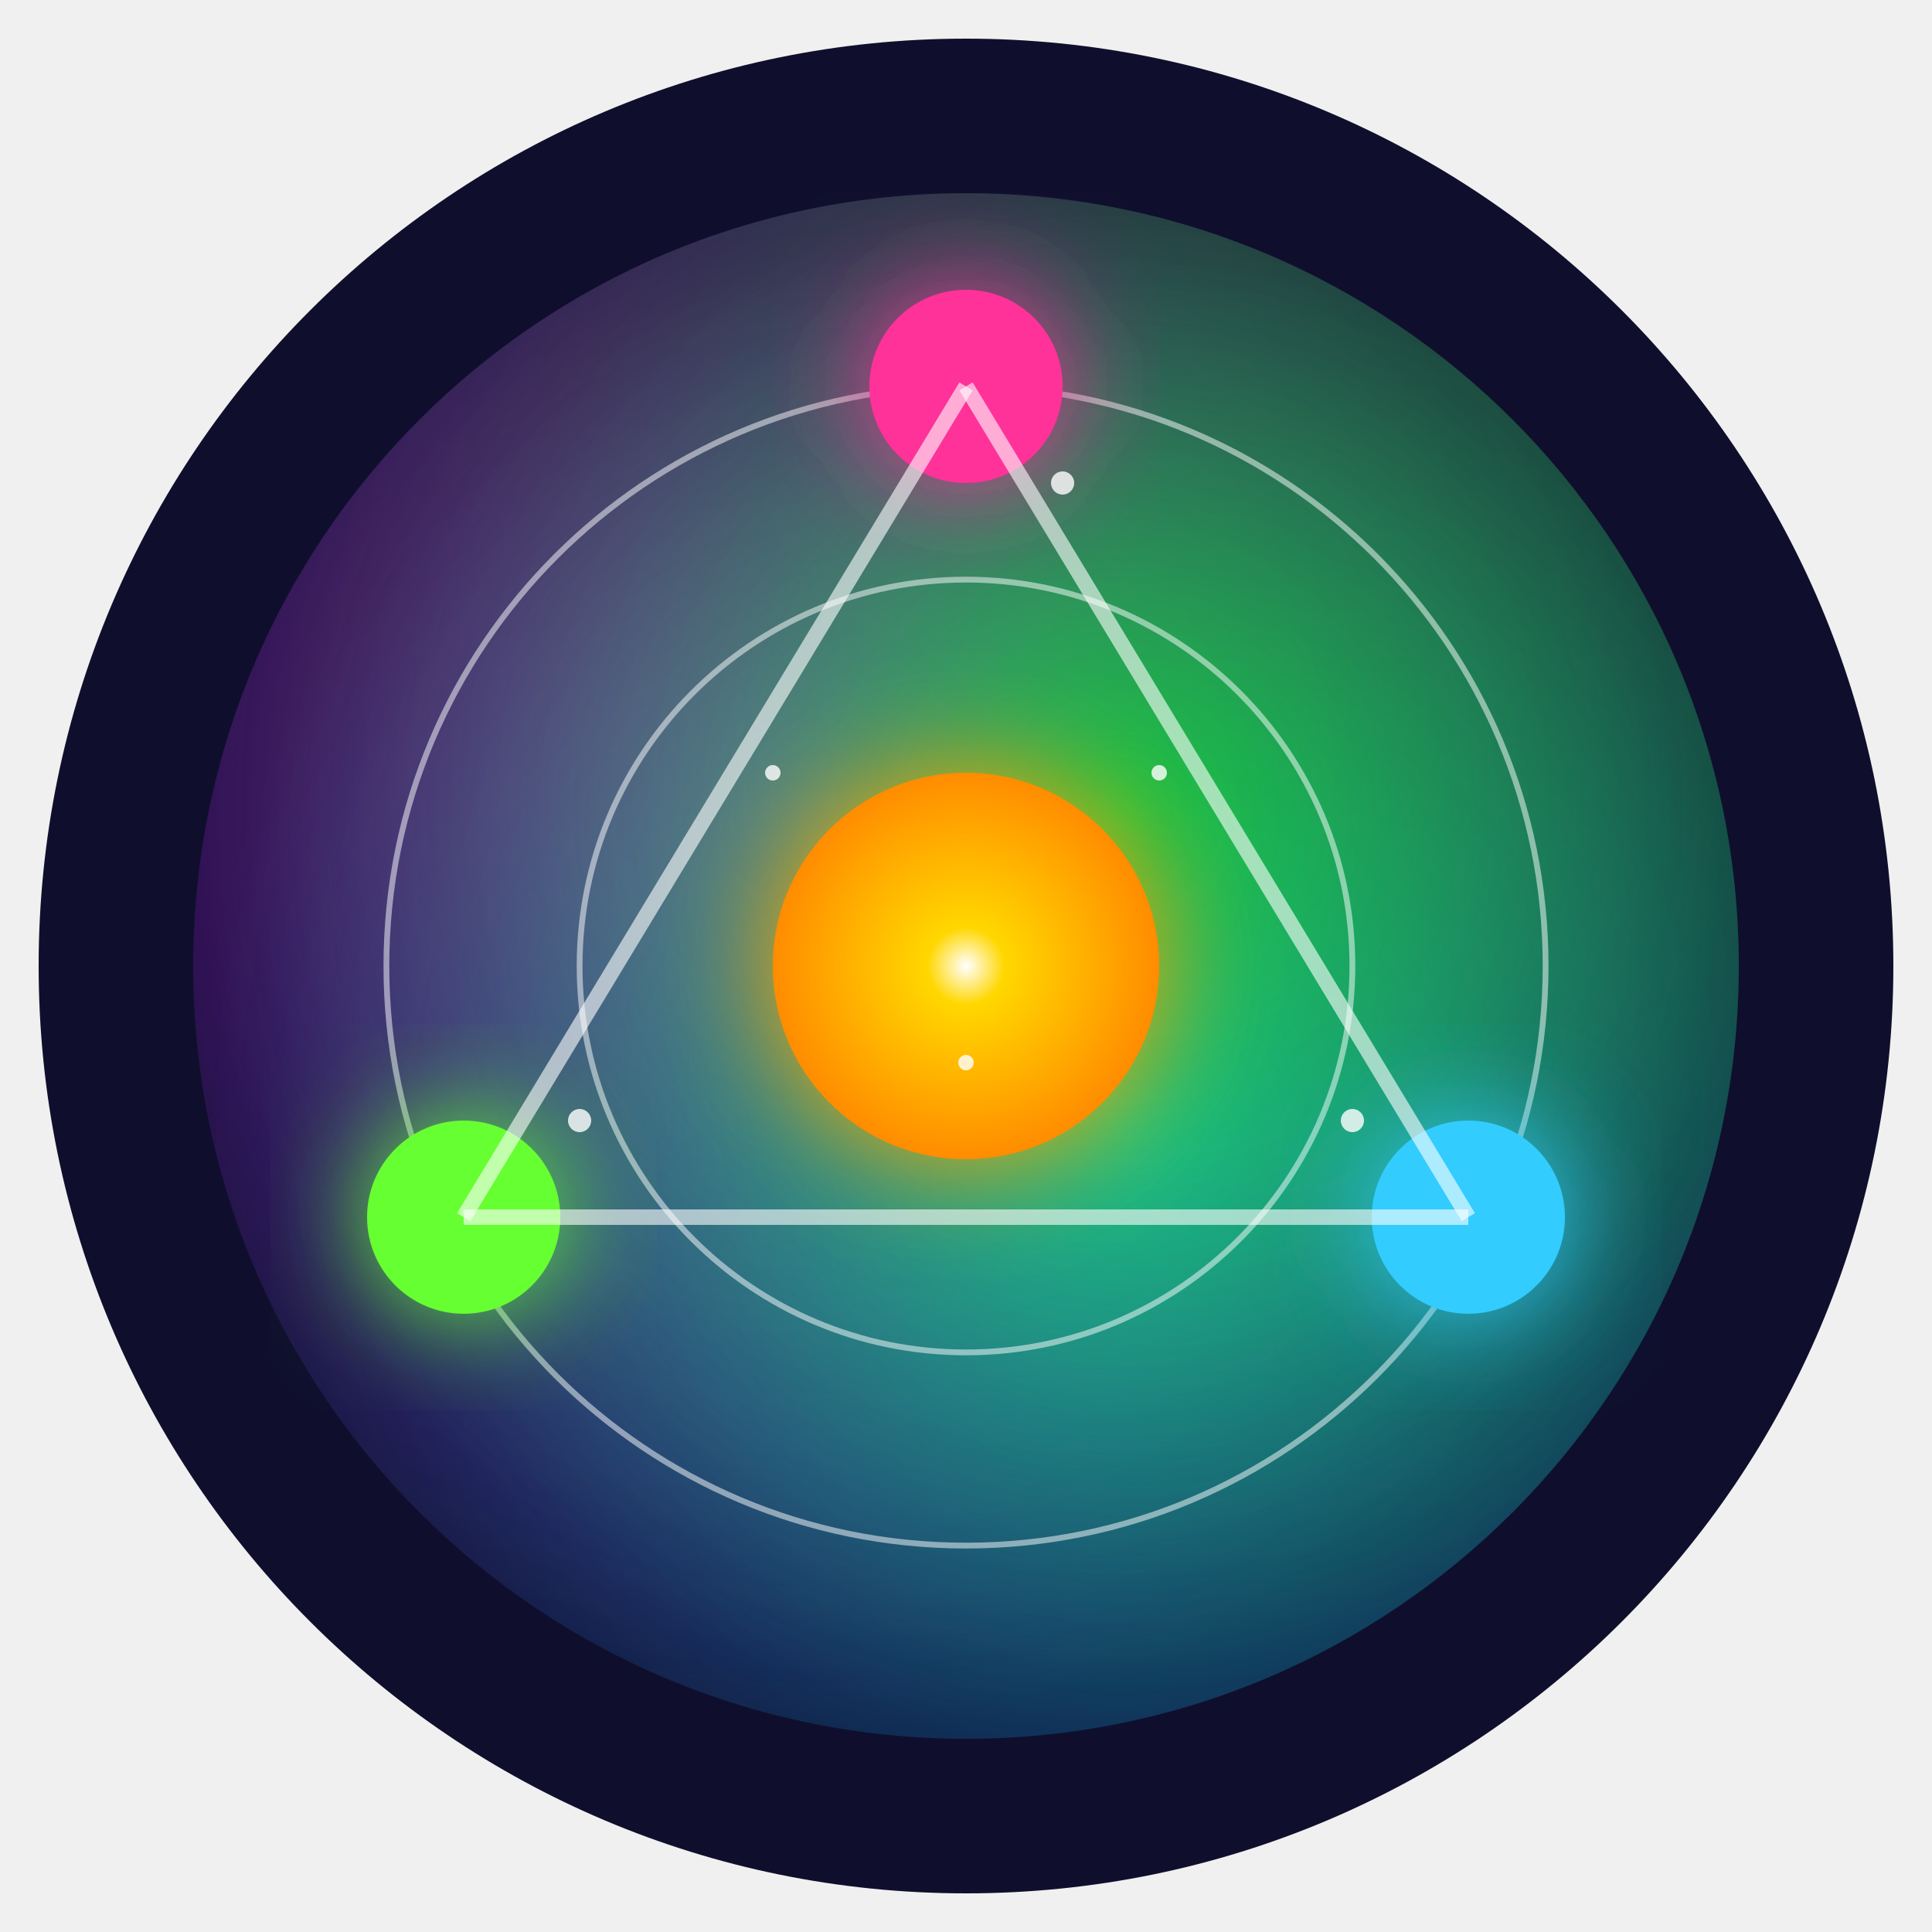
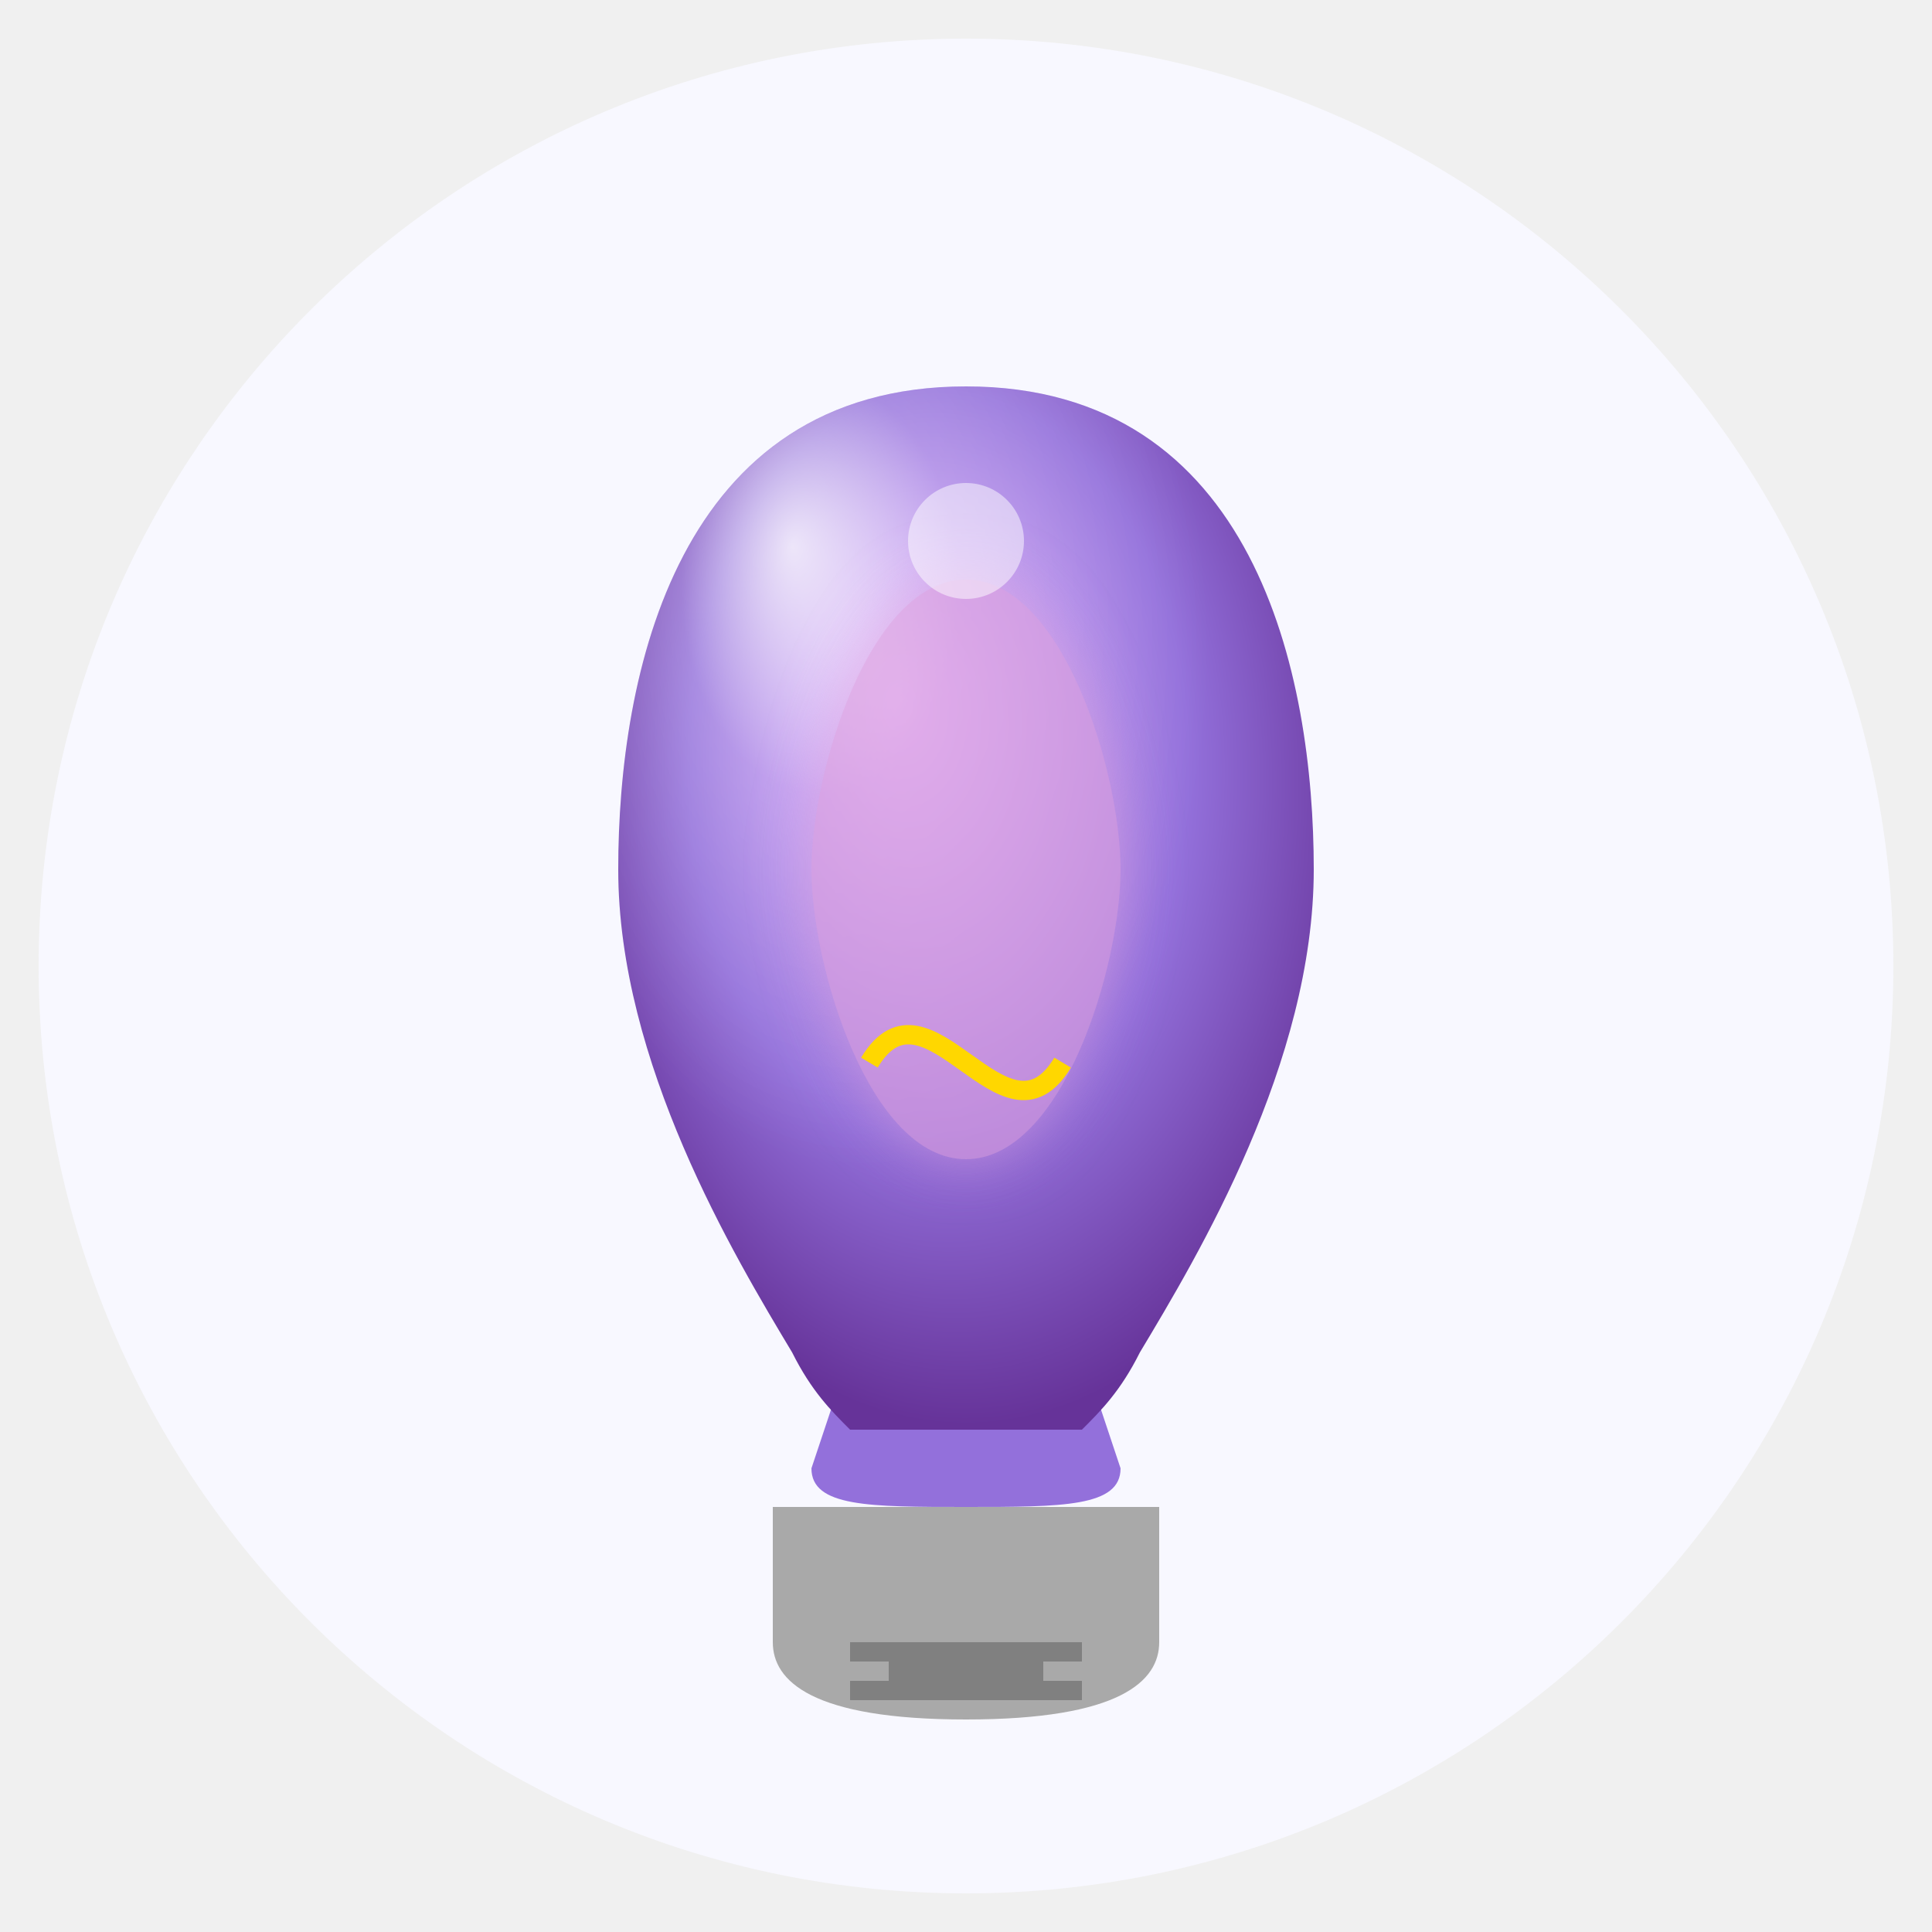
<svg xmlns="http://www.w3.org/2000/svg" viewBox="0 0 100 100">
  <defs>
-     <radialGradient id="coreGradient" cx="50%" cy="50%" r="50%" fx="50%" fy="50%">
-       <stop offset="0%" stop-color="#FFFFFF" />
-       <stop offset="20%" stop-color="#FFD700" />
-       <stop offset="100%" stop-color="#FF8C00" />
+     <radialGradient id="bulbGradient" cx="50%" cy="40%" r="60%" fx="40%" fy="30%">
+       <stop offset="0%" stop-color="#E0B0FF" />
+       <stop offset="60%" stop-color="#9370DB" />
+       <stop offset="100%" stop-color="#663399" />
    </radialGradient>
-     <radialGradient id="field1" cx="40%" cy="40%" r="60%" fx="40%" fy="40%">
-       <stop offset="0%" stop-color="#FF00FF" stop-opacity="0.9" />
-       <stop offset="100%" stop-color="#8A2BE2" stop-opacity="0" />
+     <radialGradient id="shineGradient" cx="35%" cy="25%" r="50%" fx="25%" fy="15%">
+       <stop offset="0%" stop-color="#FFFFFF" stop-opacity="0.8" />
+       <stop offset="40%" stop-color="#FFFFFF" stop-opacity="0.2" />
+       <stop offset="100%" stop-color="#FFFFFF" stop-opacity="0" />
    </radialGradient>
-     <radialGradient id="field2" cx="60%" cy="60%" r="60%" fx="60%" fy="60%">
-       <stop offset="0%" stop-color="#00FFFF" stop-opacity="0.9" />
-       <stop offset="100%" stop-color="#1E90FF" stop-opacity="0" />
-     </radialGradient>
-     <radialGradient id="field3" cx="60%" cy="40%" r="60%" fx="60%" fy="40%">
-       <stop offset="0%" stop-color="#00FF00" stop-opacity="0.9" />
-       <stop offset="100%" stop-color="#32CD32" stop-opacity="0" />
-     </radialGradient>
-     <filter id="glow" x="-50%" y="-50%" width="200%" height="200%">
-       <feGaussianBlur stdDeviation="3" result="blur" />
+     <filter id="innerGlow" x="-50%" y="-50%" width="200%" height="200%">
+       <feGaussianBlur stdDeviation="1.5" result="blur" />
      <feComposite in="SourceGraphic" in2="blur" operator="over" />
    </filter>
  </defs>
-   <circle cx="50" cy="50" r="48" fill="#0F0F2D" />
-   <circle cx="50" cy="50" r="40" fill="url(#field1)" opacity="0.7" />
-   <circle cx="50" cy="50" r="40" fill="url(#field2)" opacity="0.7" />
-   <circle cx="50" cy="50" r="40" fill="url(#field3)" opacity="0.7" />
-   <circle cx="50" cy="50" r="30" fill="none" stroke="#FFFFFF" stroke-width="0.3" opacity="0.5" />
-   <circle cx="50" cy="50" r="20" fill="none" stroke="#FFFFFF" stroke-width="0.3" opacity="0.5" />
-   <circle cx="50" cy="50" r="10" fill="url(#coreGradient)" filter="url(#glow)" />
-   <g>
-     <circle cx="50" cy="20" r="5" fill="#FF3399" filter="url(#glow)" />
-     <circle cx="76" cy="63" r="5" fill="#33CCFF" filter="url(#glow)" />
-     <circle cx="24" cy="63" r="5" fill="#66FF33" filter="url(#glow)" />
-   </g>
-   <line x1="50" y1="20" x2="76" y2="63" stroke="#FFFFFF" stroke-width="0.8" opacity="0.6" />
-   <line x1="76" y1="63" x2="24" y2="63" stroke="#FFFFFF" stroke-width="0.8" opacity="0.6" />
-   <line x1="24" y1="63" x2="50" y2="20" stroke="#FFFFFF" stroke-width="0.8" opacity="0.6" />
-   <g fill="#FFFFFF" opacity="0.8">
-     <circle cx="55" cy="25" r="0.6" />
-     <circle cx="70" cy="58" r="0.6" />
-     <circle cx="30" cy="58" r="0.6" />
-     <circle cx="60" cy="40" r="0.4" />
-     <circle cx="40" cy="40" r="0.4" />
-     <circle cx="50" cy="55" r="0.4" />
-   </g>
+   <circle cx="50" cy="50" r="48" fill="#F8F8FF" />
+   <path d="M40 78 H60 V85 C60 87 58 89 50 89 C42 89 40 87 40 85 Z" fill="#A9A9A9" />
+   <path d="M44 85 H56 V86 H54 V87 H56 V88 H44 V87 H46 V86 H44 Z" fill="#808080" />
+   <path d="M42 76 C42 78 45 78 50 78 C55 78 58 78 58 76 L56 70 H44 Z" fill="#9370DB" />
+   <path d="M50 20 C35 20 32 35 32 45 C32 55 38 65 41 70 C42 72 43 73 44 74 L56 74 C57 73 58 72 59 70 C62 65 68 55 68 45 C68 35 65 20 50 20 Z" fill="url(#bulbGradient)" />
+   <path d="M50 20 C35 20 32 35 32 45 C32 55 38 65 41 70 C42 72 43 73 44 74 L56 74 C57 73 58 72 59 70 C62 65 68 55 68 45 C68 35 65 20 50 20 Z" fill="url(#shineGradient)" />
+   <path d="M50 30 C45 30 42 40 42 45 C42 50 45 60 50 60 C55 60 58 50 58 45 C58 40 55 30 50 30 Z" fill="#DDA0DD" filter="url(#innerGlow)" opacity="0.6" />
+   <path d="M45 55 C48 50 52 60 55 55" stroke="#FFD700" stroke-width="1" fill="none" />
+   <circle cx="50" cy="28" r="3" fill="#FFFFFF" opacity="0.5" />
</svg>
